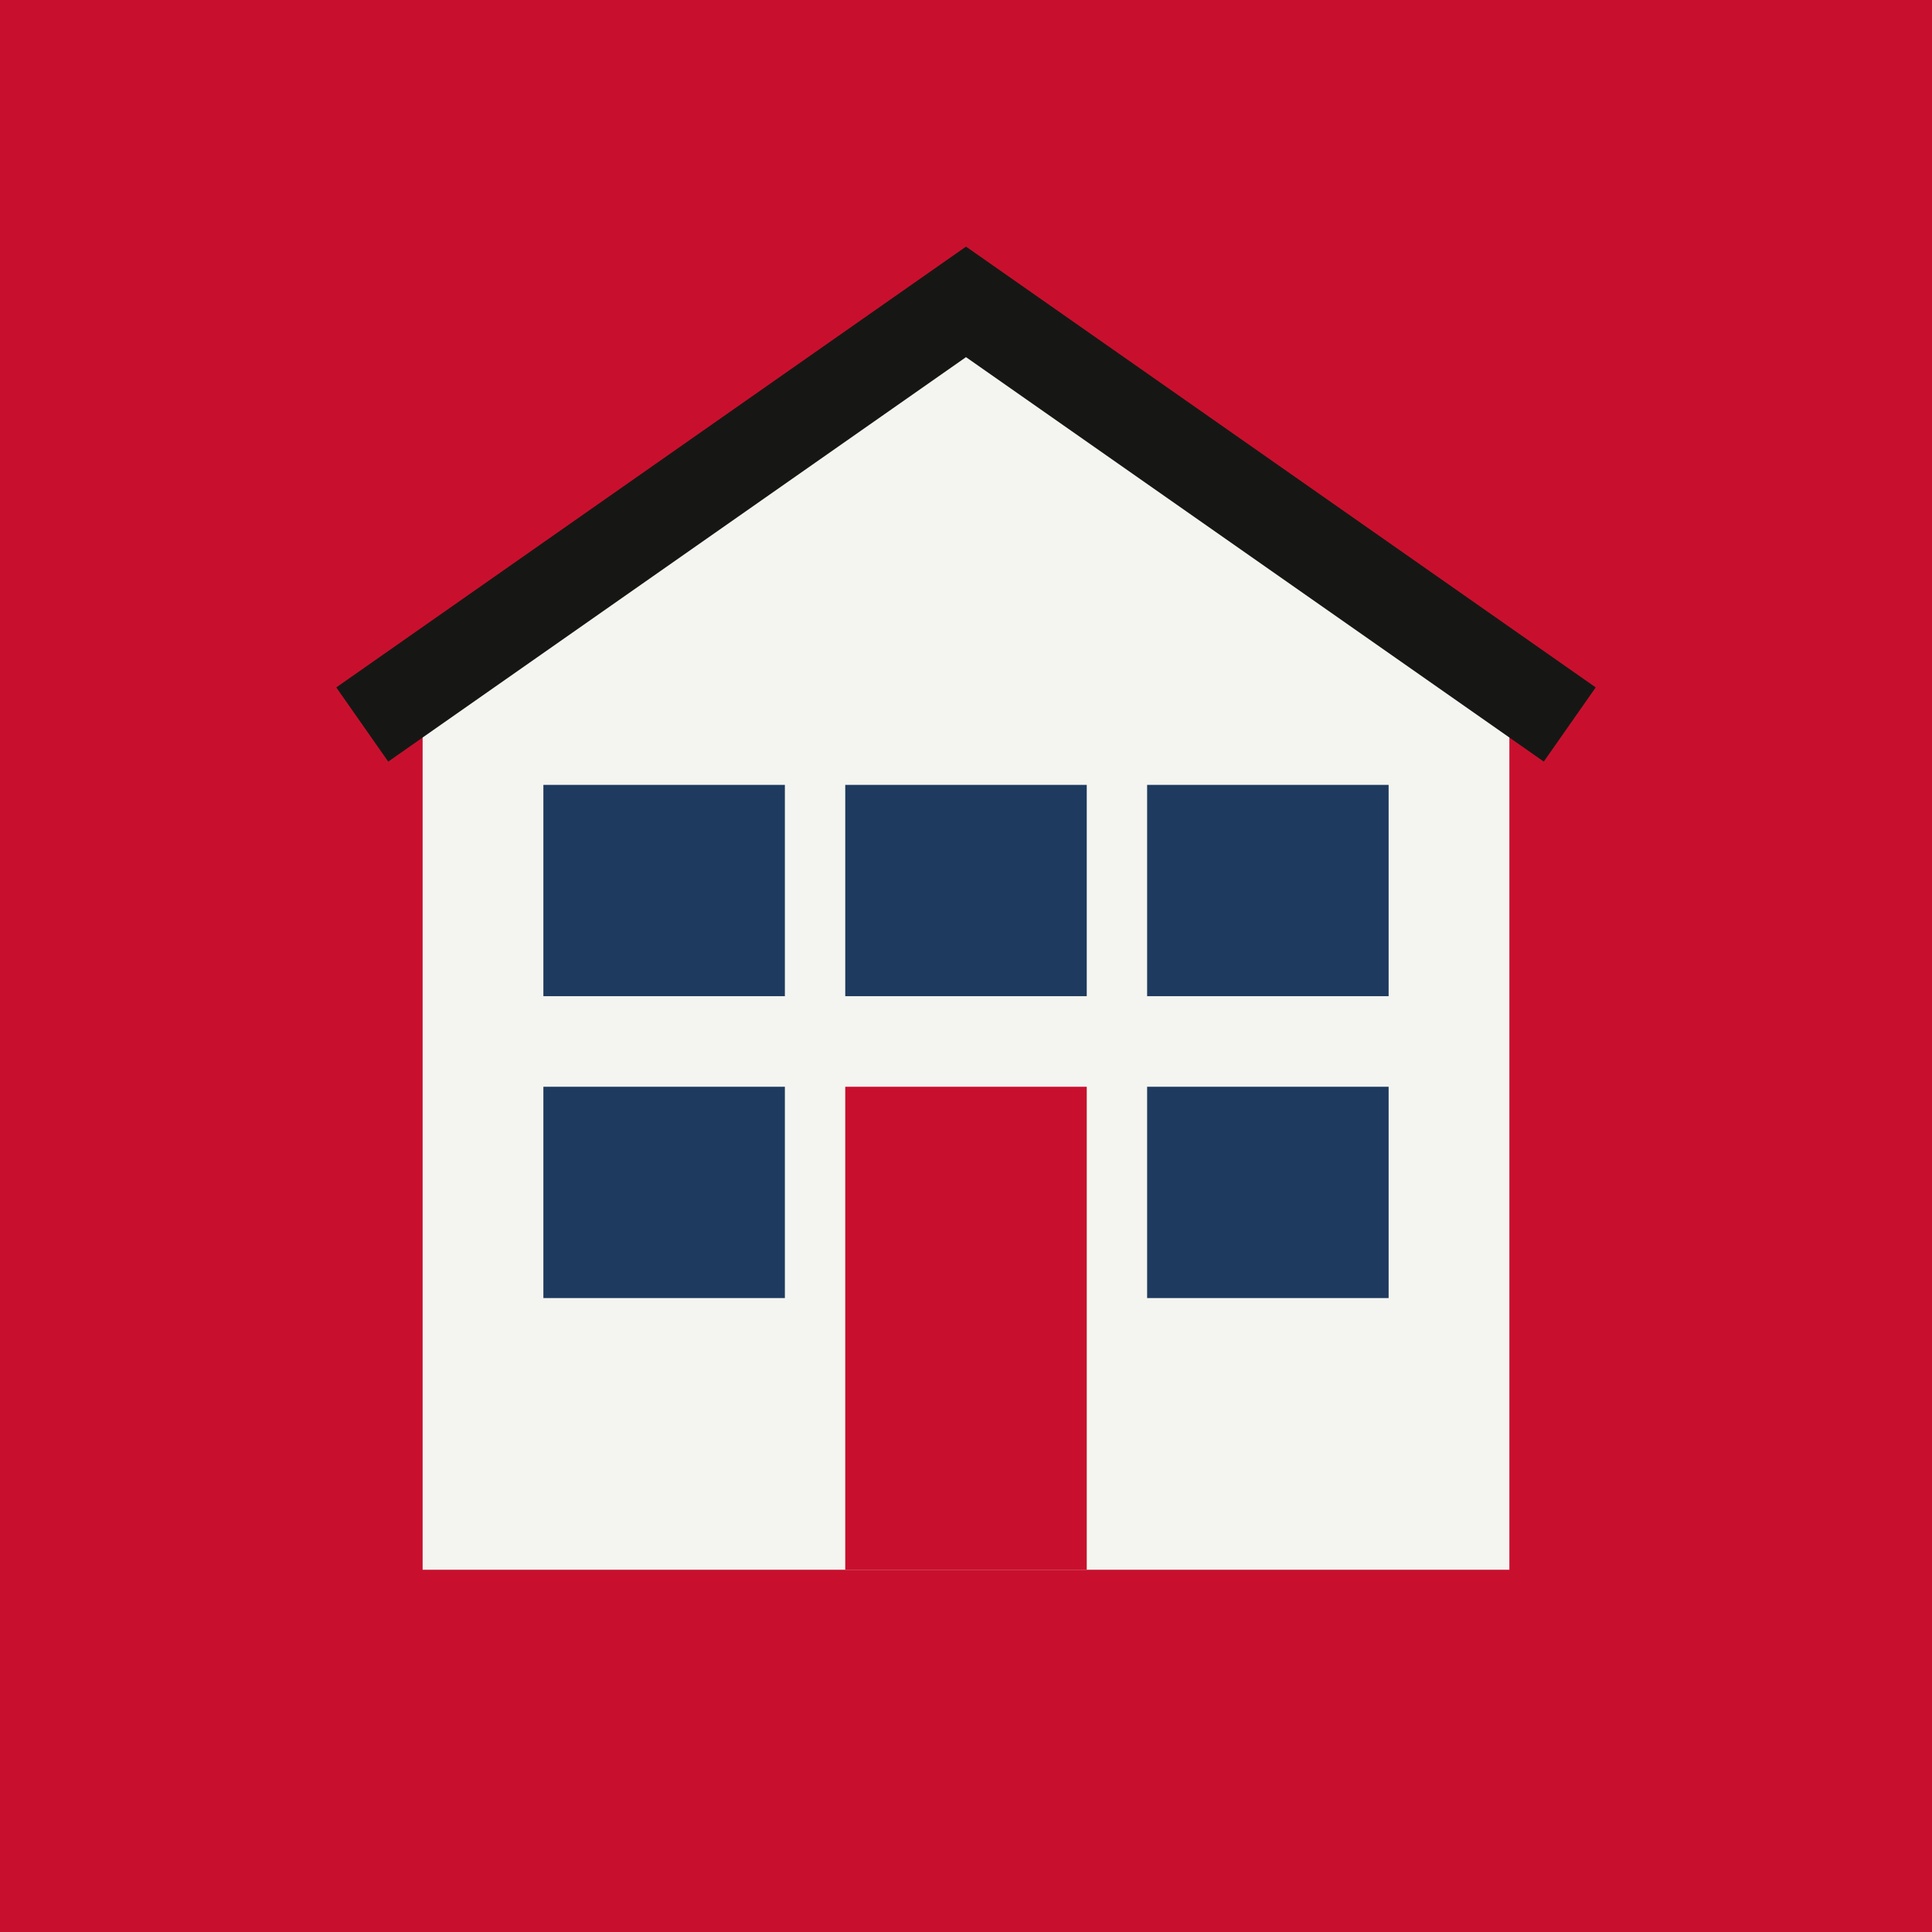
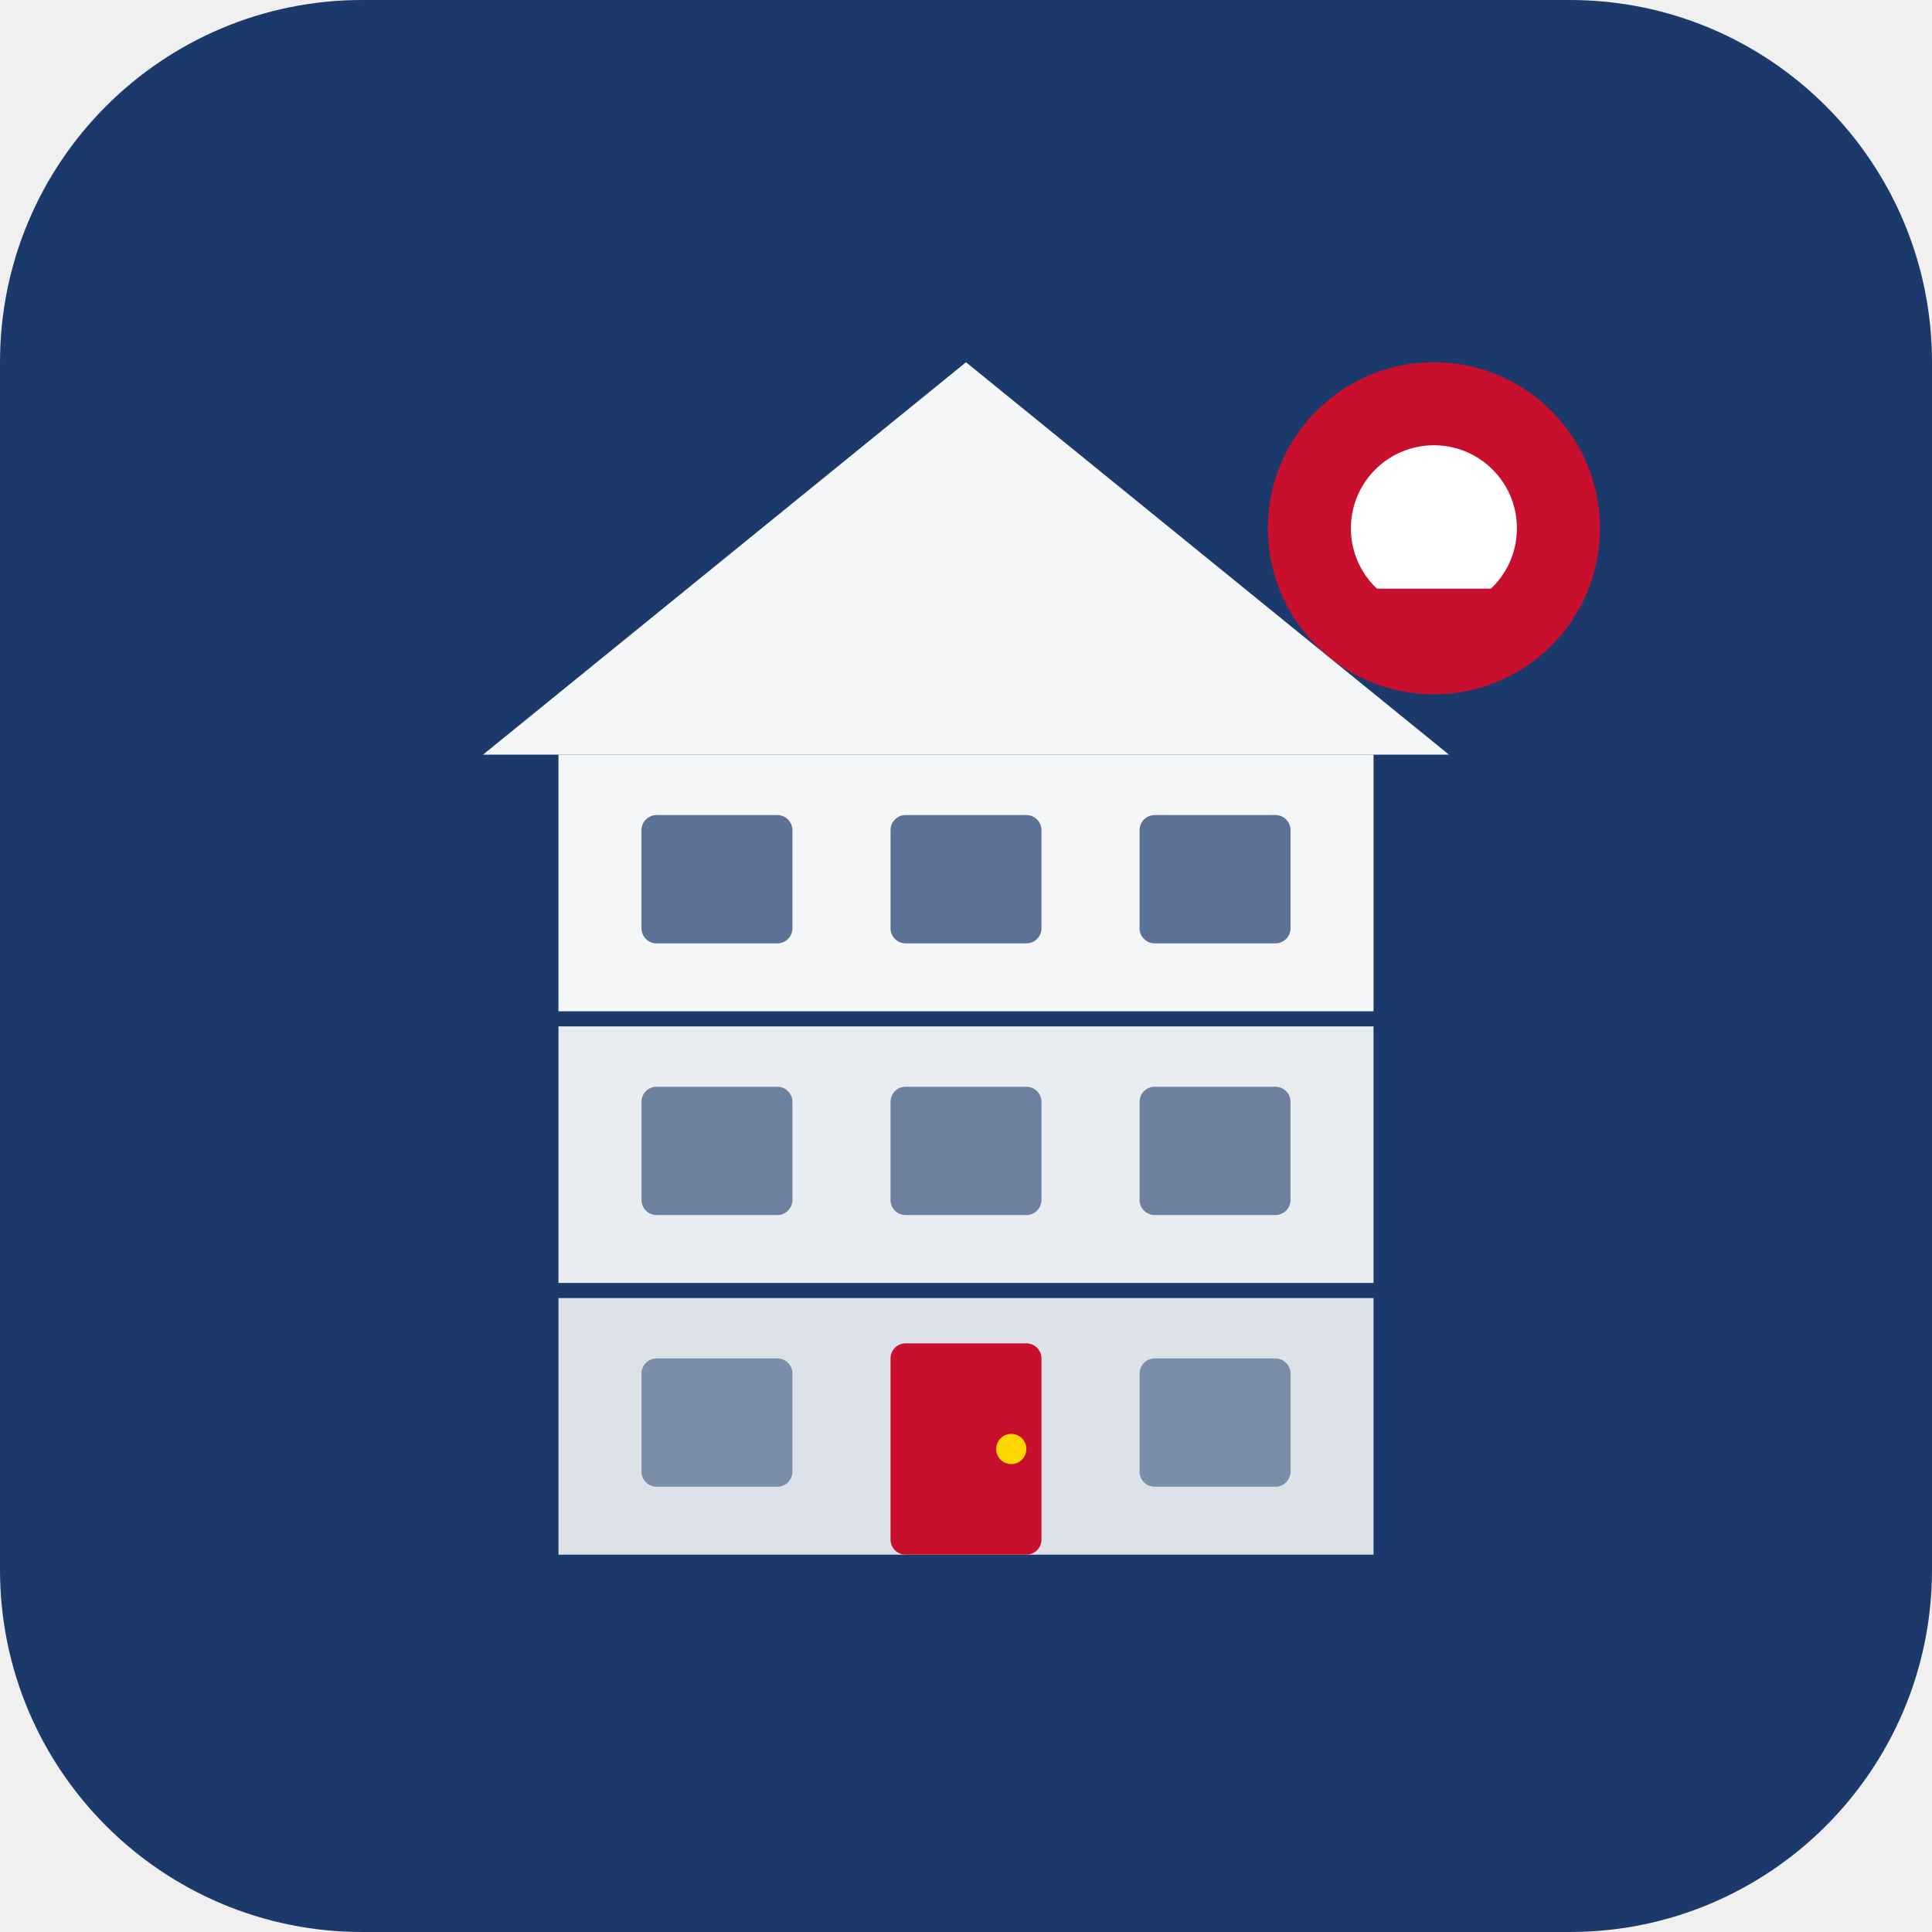
- <svg xmlns="http://www.w3.org/2000/svg" viewBox="0 0 64 64" fill="none">
-   <rect width="64" height="64" fill="#C8102E" />
-   <rect x="14" y="22" width="36" height="30" fill="#F4F5F0" />
-   <path d="M12 24 L32 10 L52 24" stroke="#161714" stroke-width="3" fill="#F4F5F0" />
-   <rect x="18" y="26" width="8" height="7" fill="#1E3A5F" />
-   <rect x="28" y="26" width="8" height="7" fill="#1E3A5F" />
-   <rect x="38" y="26" width="8" height="7" fill="#1E3A5F" />
-   <rect x="18" y="36" width="8" height="7" fill="#1E3A5F" />
-   <rect x="38" y="36" width="8" height="7" fill="#1E3A5F" />
-   <rect x="28" y="36" width="8" height="16" fill="#C8102E" />
+ <svg xmlns="http://www.w3.org/2000/svg" viewBox="0 0 512 512" fill="none">
+   <rect width="512" height="512" rx="96" fill="#1B3A6B" />
+   <path d="M256 96L128 200H384L256 96Z" fill="white" fill-opacity="0.95" />
+   <rect x="148" y="200" width="216" height="68" fill="white" fill-opacity="0.95" />
+   <rect x="148" y="272" width="216" height="68" fill="white" fill-opacity="0.9" />
+   <rect x="148" y="344" width="216" height="68" fill="white" fill-opacity="0.85" />
+   <rect x="170" y="216" width="40" height="34" rx="4" fill="#1B3A6B" fill-opacity="0.7" />
+   <rect x="236" y="216" width="40" height="34" rx="4" fill="#1B3A6B" fill-opacity="0.7" />
+   <rect x="302" y="216" width="40" height="34" rx="4" fill="#1B3A6B" fill-opacity="0.7" />
+   <rect x="170" y="288" width="40" height="34" rx="4" fill="#1B3A6B" fill-opacity="0.6" />
+   <rect x="236" y="288" width="40" height="34" rx="4" fill="#1B3A6B" fill-opacity="0.6" />
+   <rect x="302" y="288" width="40" height="34" rx="4" fill="#1B3A6B" fill-opacity="0.6" />
+   <rect x="170" y="360" width="40" height="34" rx="4" fill="#1B3A6B" fill-opacity="0.5" />
+   <rect x="302" y="360" width="40" height="34" rx="4" fill="#1B3A6B" fill-opacity="0.5" />
+   <rect x="236" y="356" width="40" height="56" rx="4" fill="#C8102E" />
+   <circle cx="268" cy="384" r="4" fill="#FFD700" />
+   <circle cx="380" cy="140" r="44" fill="#C8102E" />
+   <circle cx="380" cy="140" r="22" fill="white" />
+   <path d="M380 184L362 156H398L380 184Z" fill="#C8102E" />
</svg>
